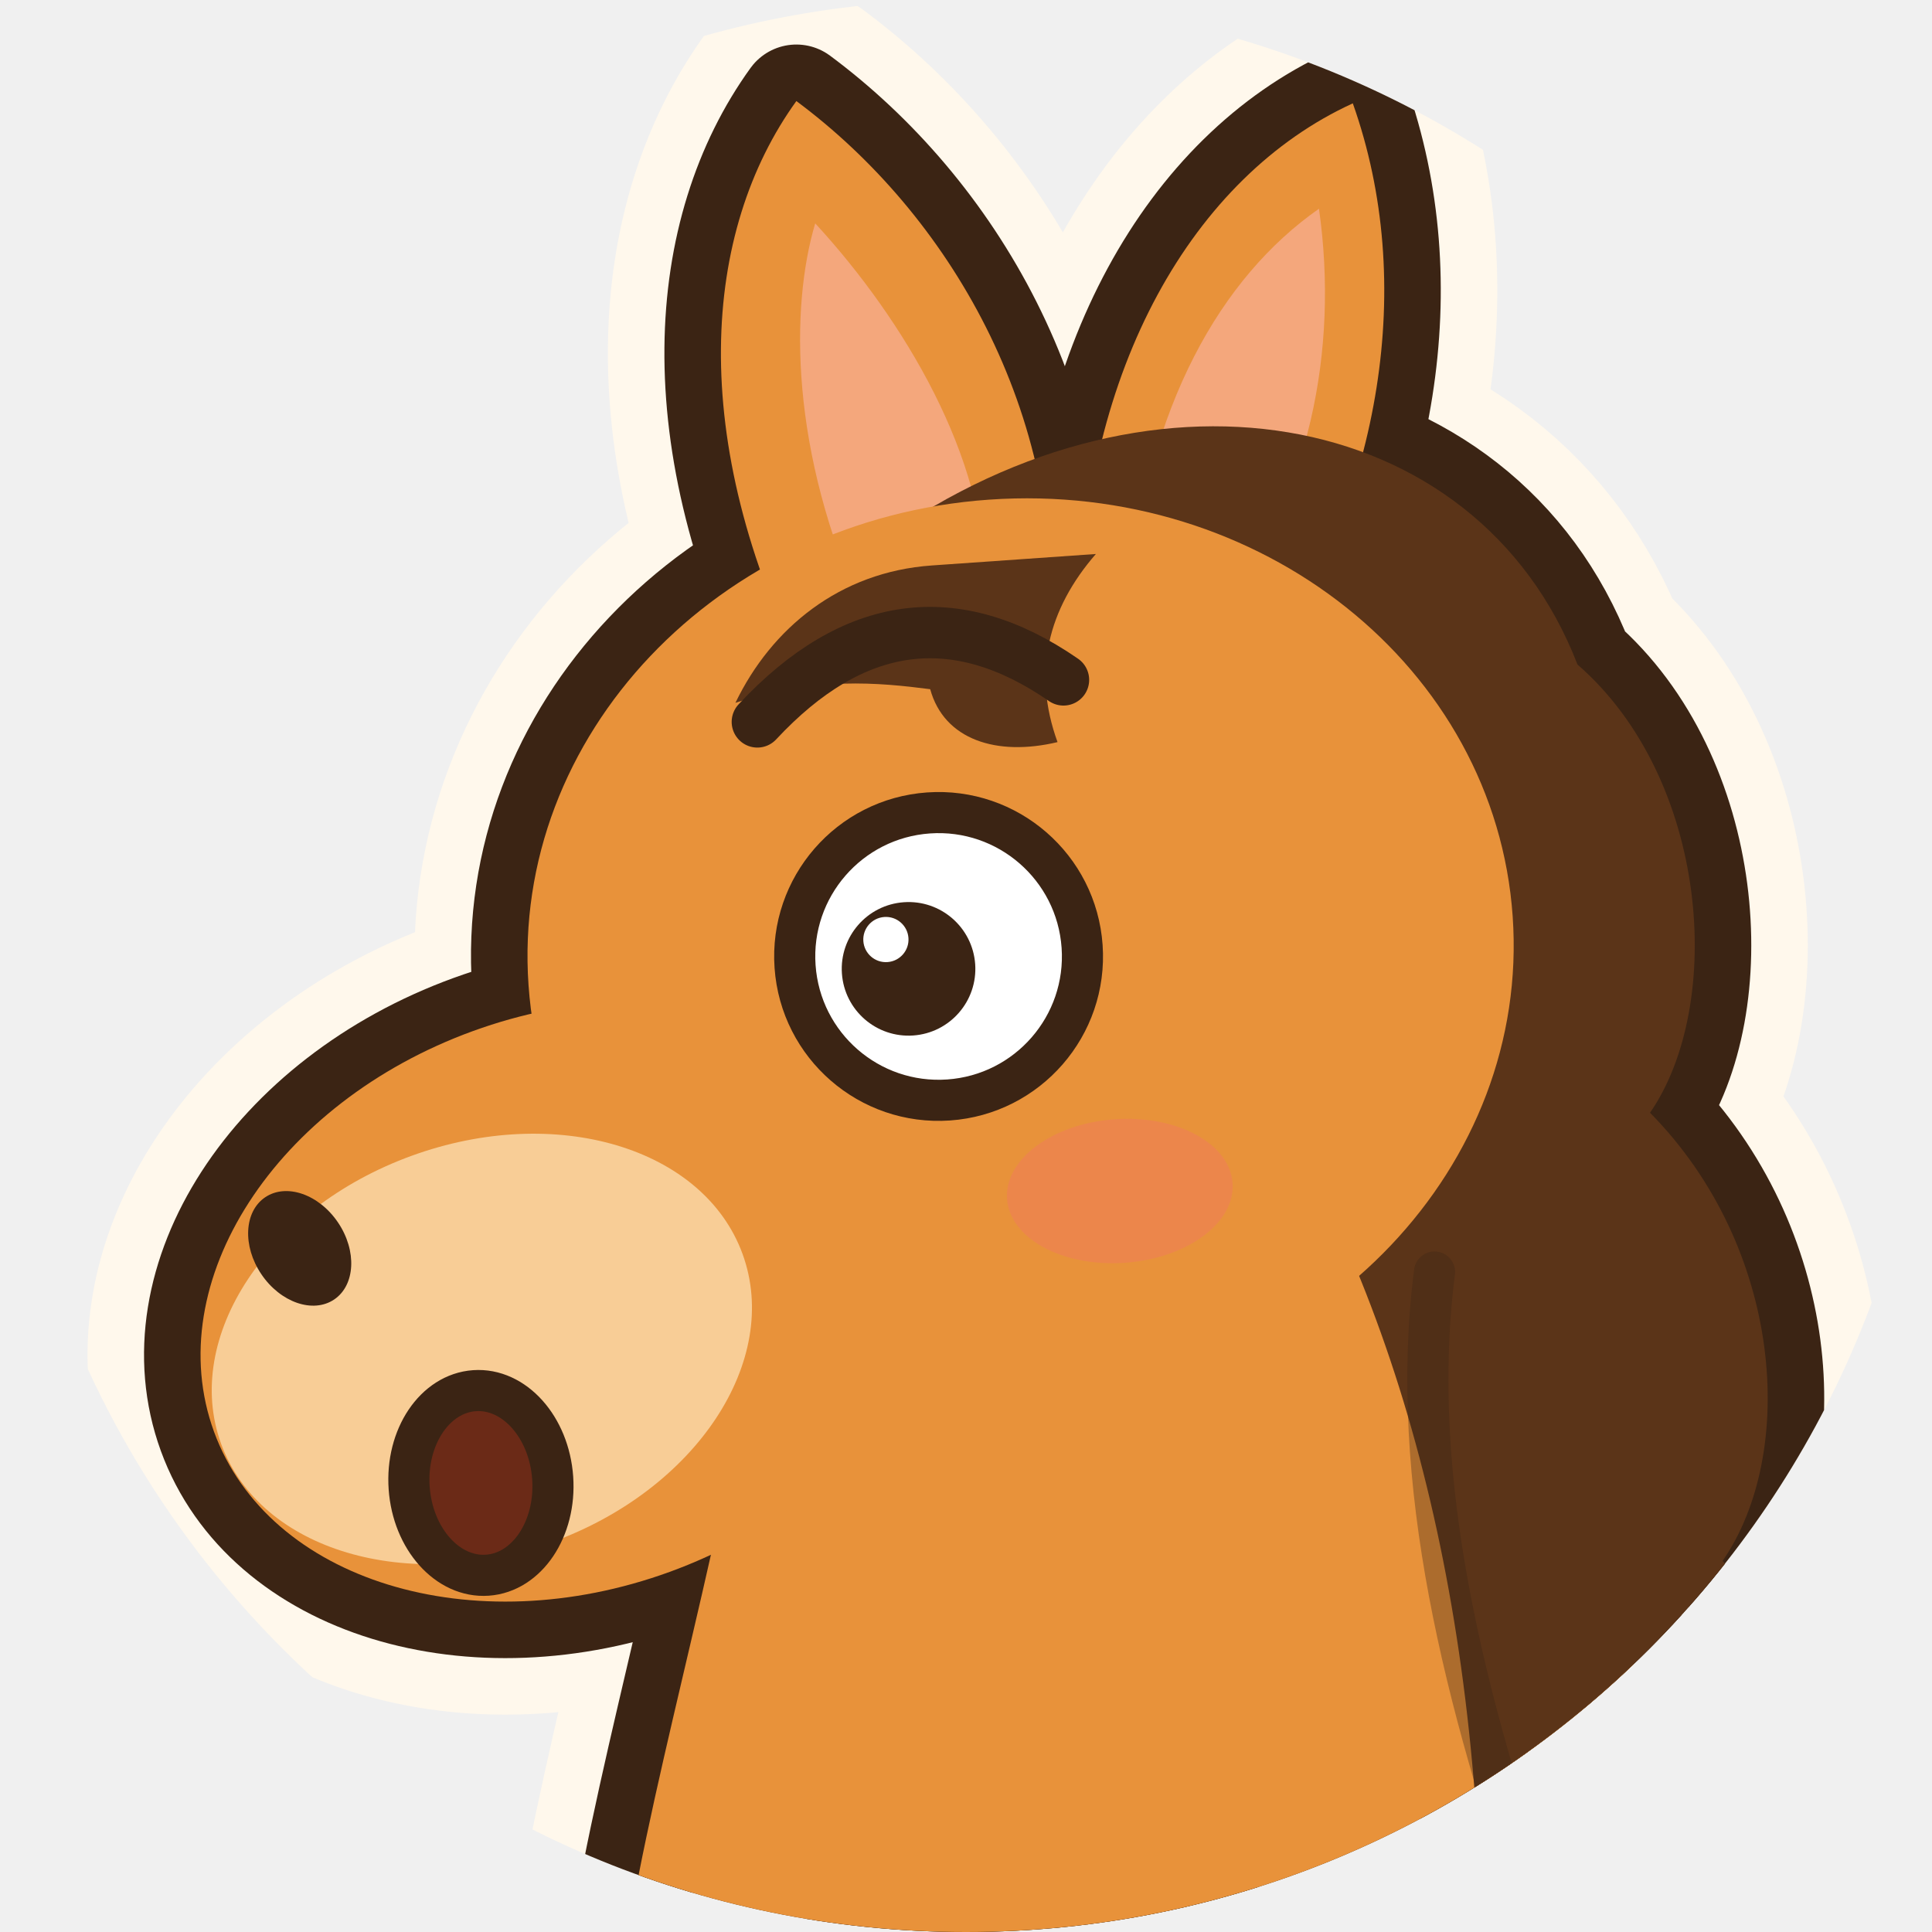
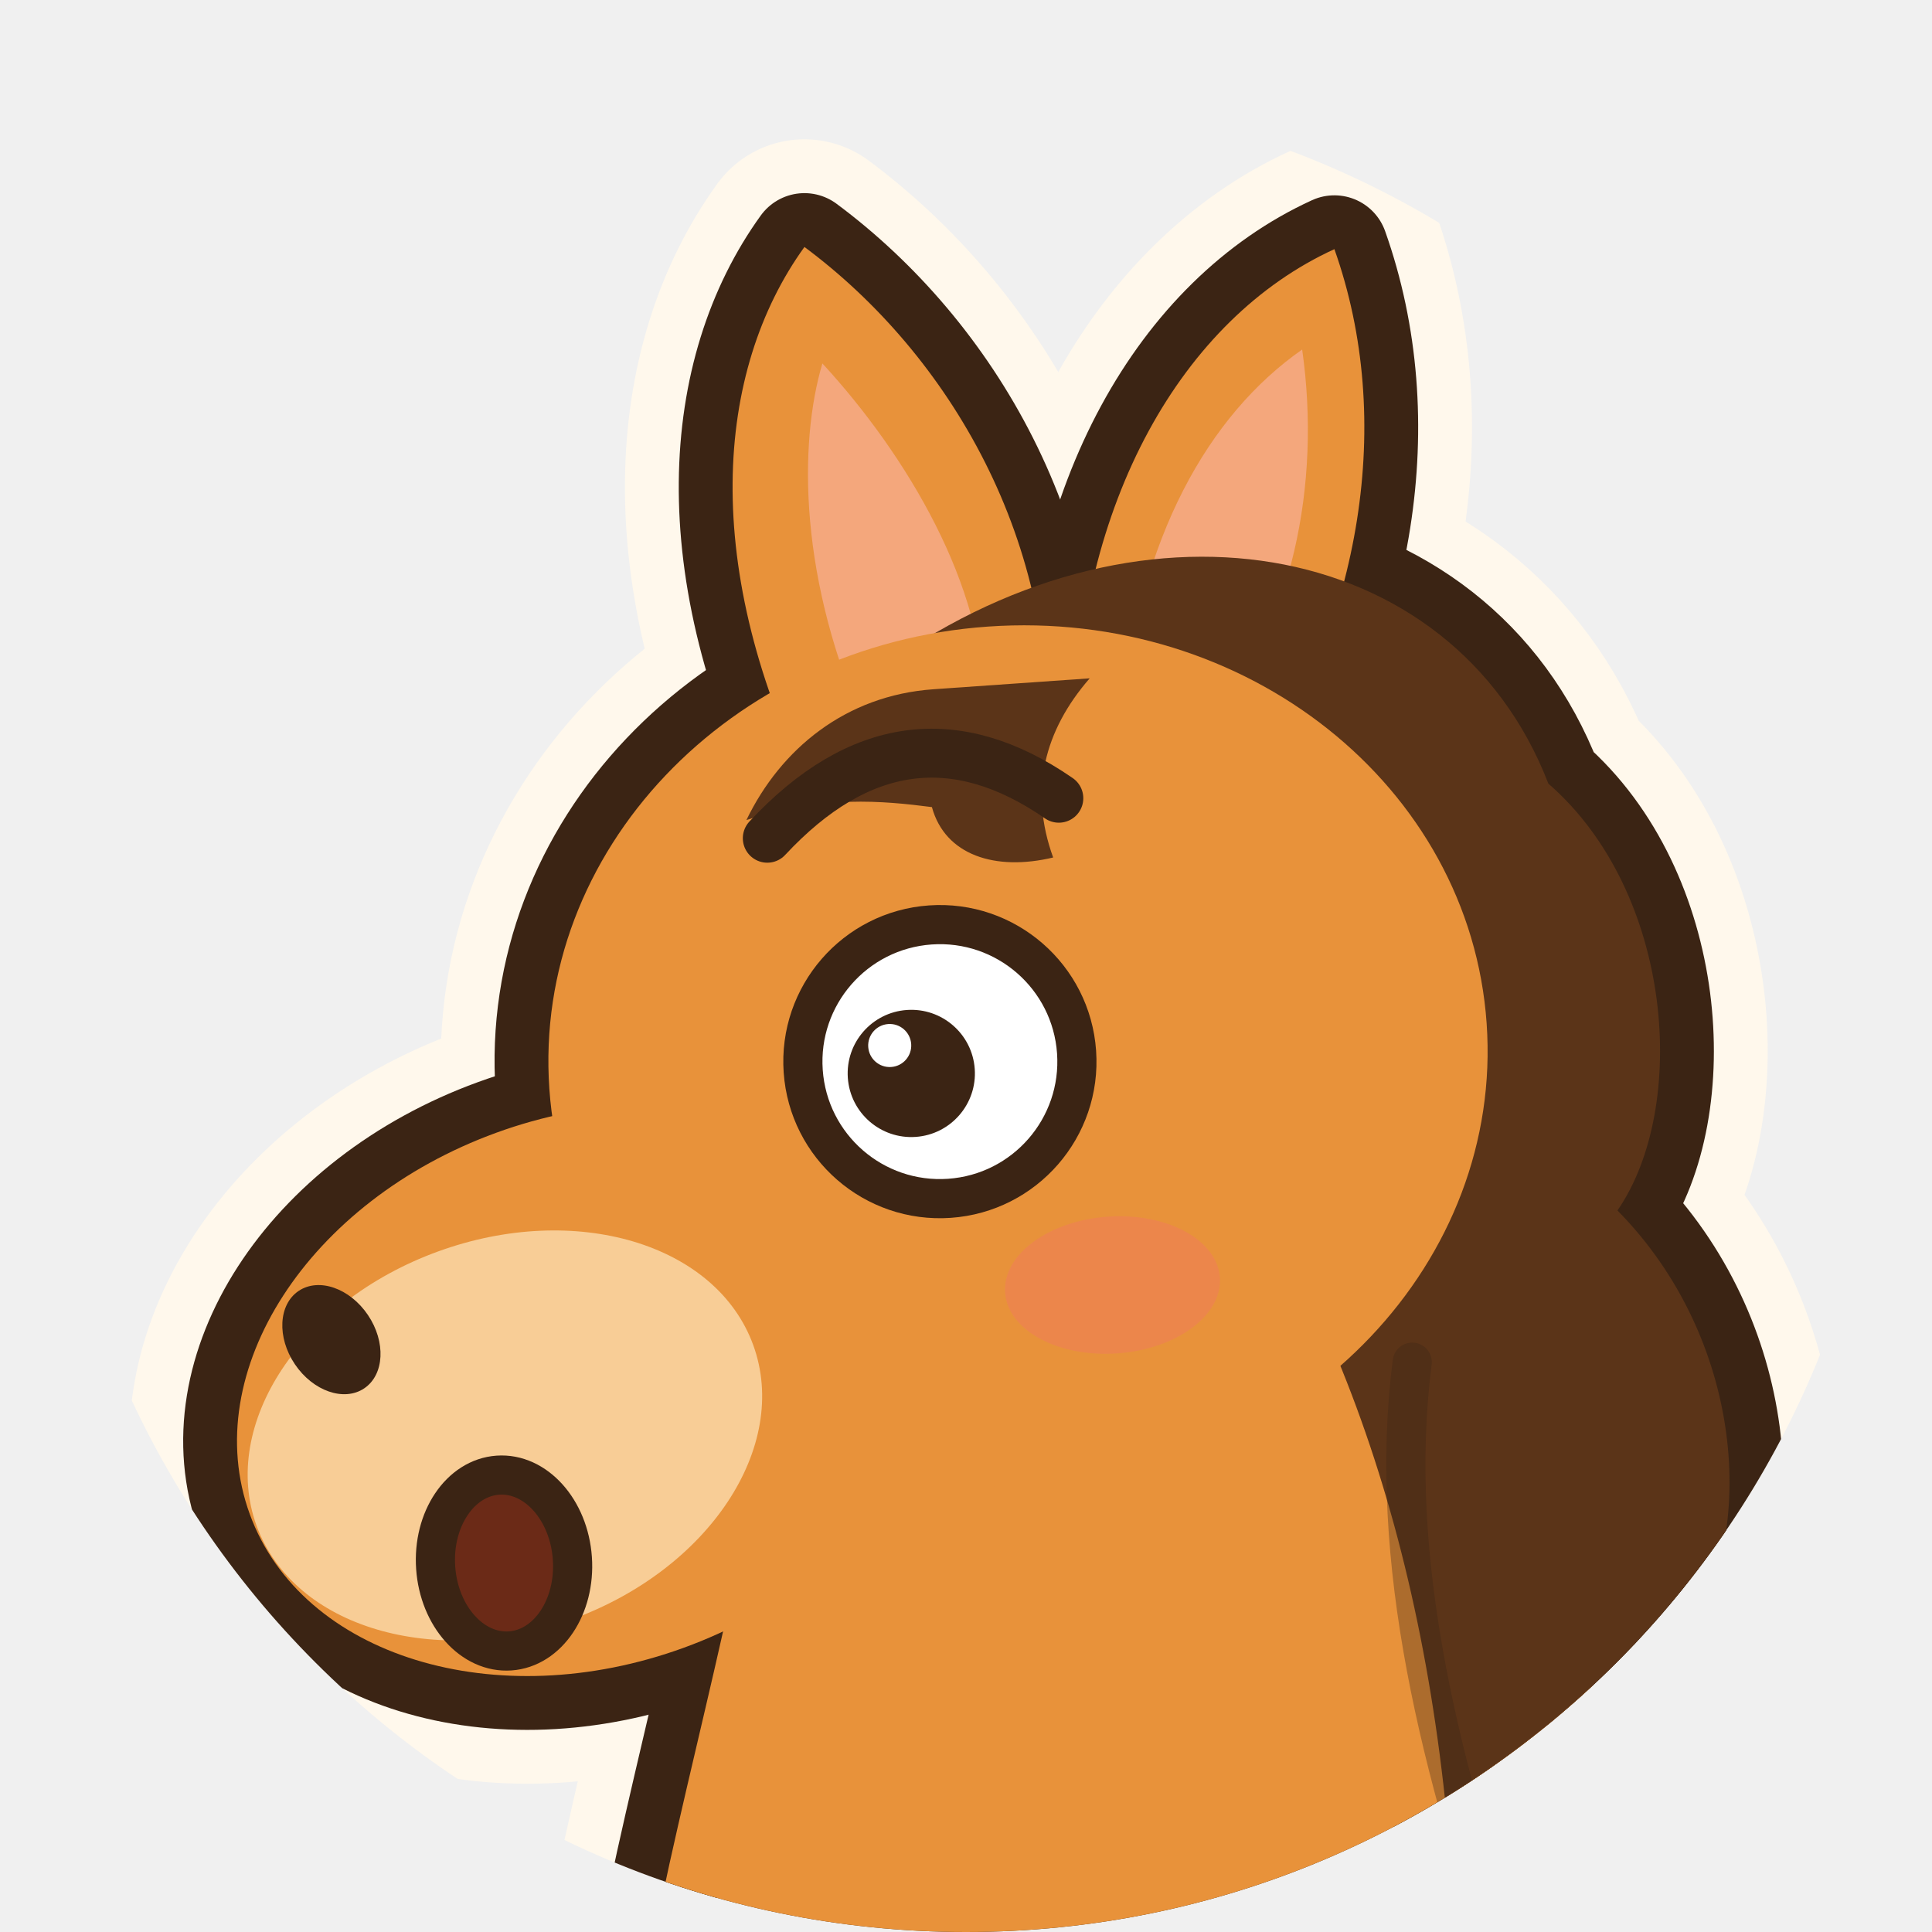
- <svg xmlns="http://www.w3.org/2000/svg" viewBox="9 -10 188 188" role="img" aria-labelledby="t">
+ <svg xmlns="http://www.w3.org/2000/svg" viewBox="4.3 -19.4 197.4 197.4" role="img" aria-labelledby="t">
  <defs>
    <g id="s">
      <path d="M93 58C83 34 86 14 96 2C110 14 120 34 117 56Z" />
      <path d="M120 54C122 30 134 12 150 6C155 24 150 44 138 60Z" />
      <path d="M84 120C78 145 70 165 66 184L168 184C168 150 160 115 146 96Z" />
      <path d="M100 46C128 28 160 36 168 62C180 74 180 96 172 106C184 120 184 140 176 150C186 162 186 178 180 186L150 186C152 150 146 120 132 96Z" />
      <ellipse cx="112" cy="86" rx="48" ry="44" />
      <ellipse cx="66" cy="117" rx="37" ry="28" transform="rotate(-16 66 117)" />
    </g>
    <clipPath id="k">
      <circle cx="103" cy="84" r="94" />
    </clipPath>
  </defs>
  <g stroke-linejoin="round" stroke-linecap="round">
    <g clip-path="url(#k)">
      <g transform="translate(0 0)">
-         <g transform="translate(3 -4) rotate(-4 116 182)">
+         <g transform="translate(3 2) rotate(-4 116 182)">
          <use href="#s" fill="#fff8ec" stroke="#fff8ec" stroke-width="22" />
          <use href="#s" fill="#3b2414" stroke="#3b2414" stroke-width="11" />
          <g fill="#e8923a">
            <path d="M93 58C83 34 86 14 96 2C110 14 120 34 117 56Z" />
            <path d="M120 54C122 30 134 12 150 6C155 24 150 44 138 60Z" />
            <path d="M84 120C78 145 70 165 66 184L168 184C168 150 160 115 146 96Z" />
          </g>
          <g fill="#f4a77c">
            <path d="M99 52C93 36 94 22 97 14C105 24 112 38 111 50Z" />
            <path d="M125 52C128 34 136 22 146 16C147 30 143 44 134 54Z" />
          </g>
          <path d="M100 46C128 28 160 36 168 62C180 74 180 96 172 106C184 120 184 140 176 150C186 162 186 178 180 186L150 186C152 150 146 120 132 96Z" fill="#5b3418" />
          <g fill="#e8923a">
            <ellipse cx="112" cy="86" rx="48" ry="44" />
            <ellipse cx="66" cy="117" rx="37" ry="28" transform="rotate(-16 66 117)" />
          </g>
          <path d="M150 120C146 140 150 162 156 184" fill="none" stroke="#3b2414" stroke-width="4" opacity=".35" />
          <ellipse cx="57" cy="121" rx="27" ry="20" transform="rotate(-16 57 121)" fill="#f8cd96" />
          <path d="M106 48C97 48 90 53 86 60C94 58 100 59 105 60C106 65 111 67 117 66C115 59 117 53 122 48Z" fill="#5b3418" />
          <ellipse cx="40" cy="110" rx="4.5" ry="6" transform="rotate(-30 40 110)" fill="#3b2414" />
          <ellipse cx="120" cy="110" rx="11" ry="7" fill="#f07a5c" opacity=".5" />
          <circle cx="104" cy="86" r="14" fill="#fff" stroke="#3b2414" stroke-width="4" />
          <circle cx="101" cy="87" r="6.5" fill="#3b2414" />
          <circle cx="99" cy="84" r="2.2" fill="#fff" />
          <path d="M88 62Q103 48 118 60" fill="none" stroke="#3b2414" stroke-width="5" />
          <ellipse cx="56" cy="134" rx="7" ry="9" fill="#6b2a17" stroke="#3b2414" stroke-width="4" />
        </g>
      </g>
    </g>
  </g>
</svg>
